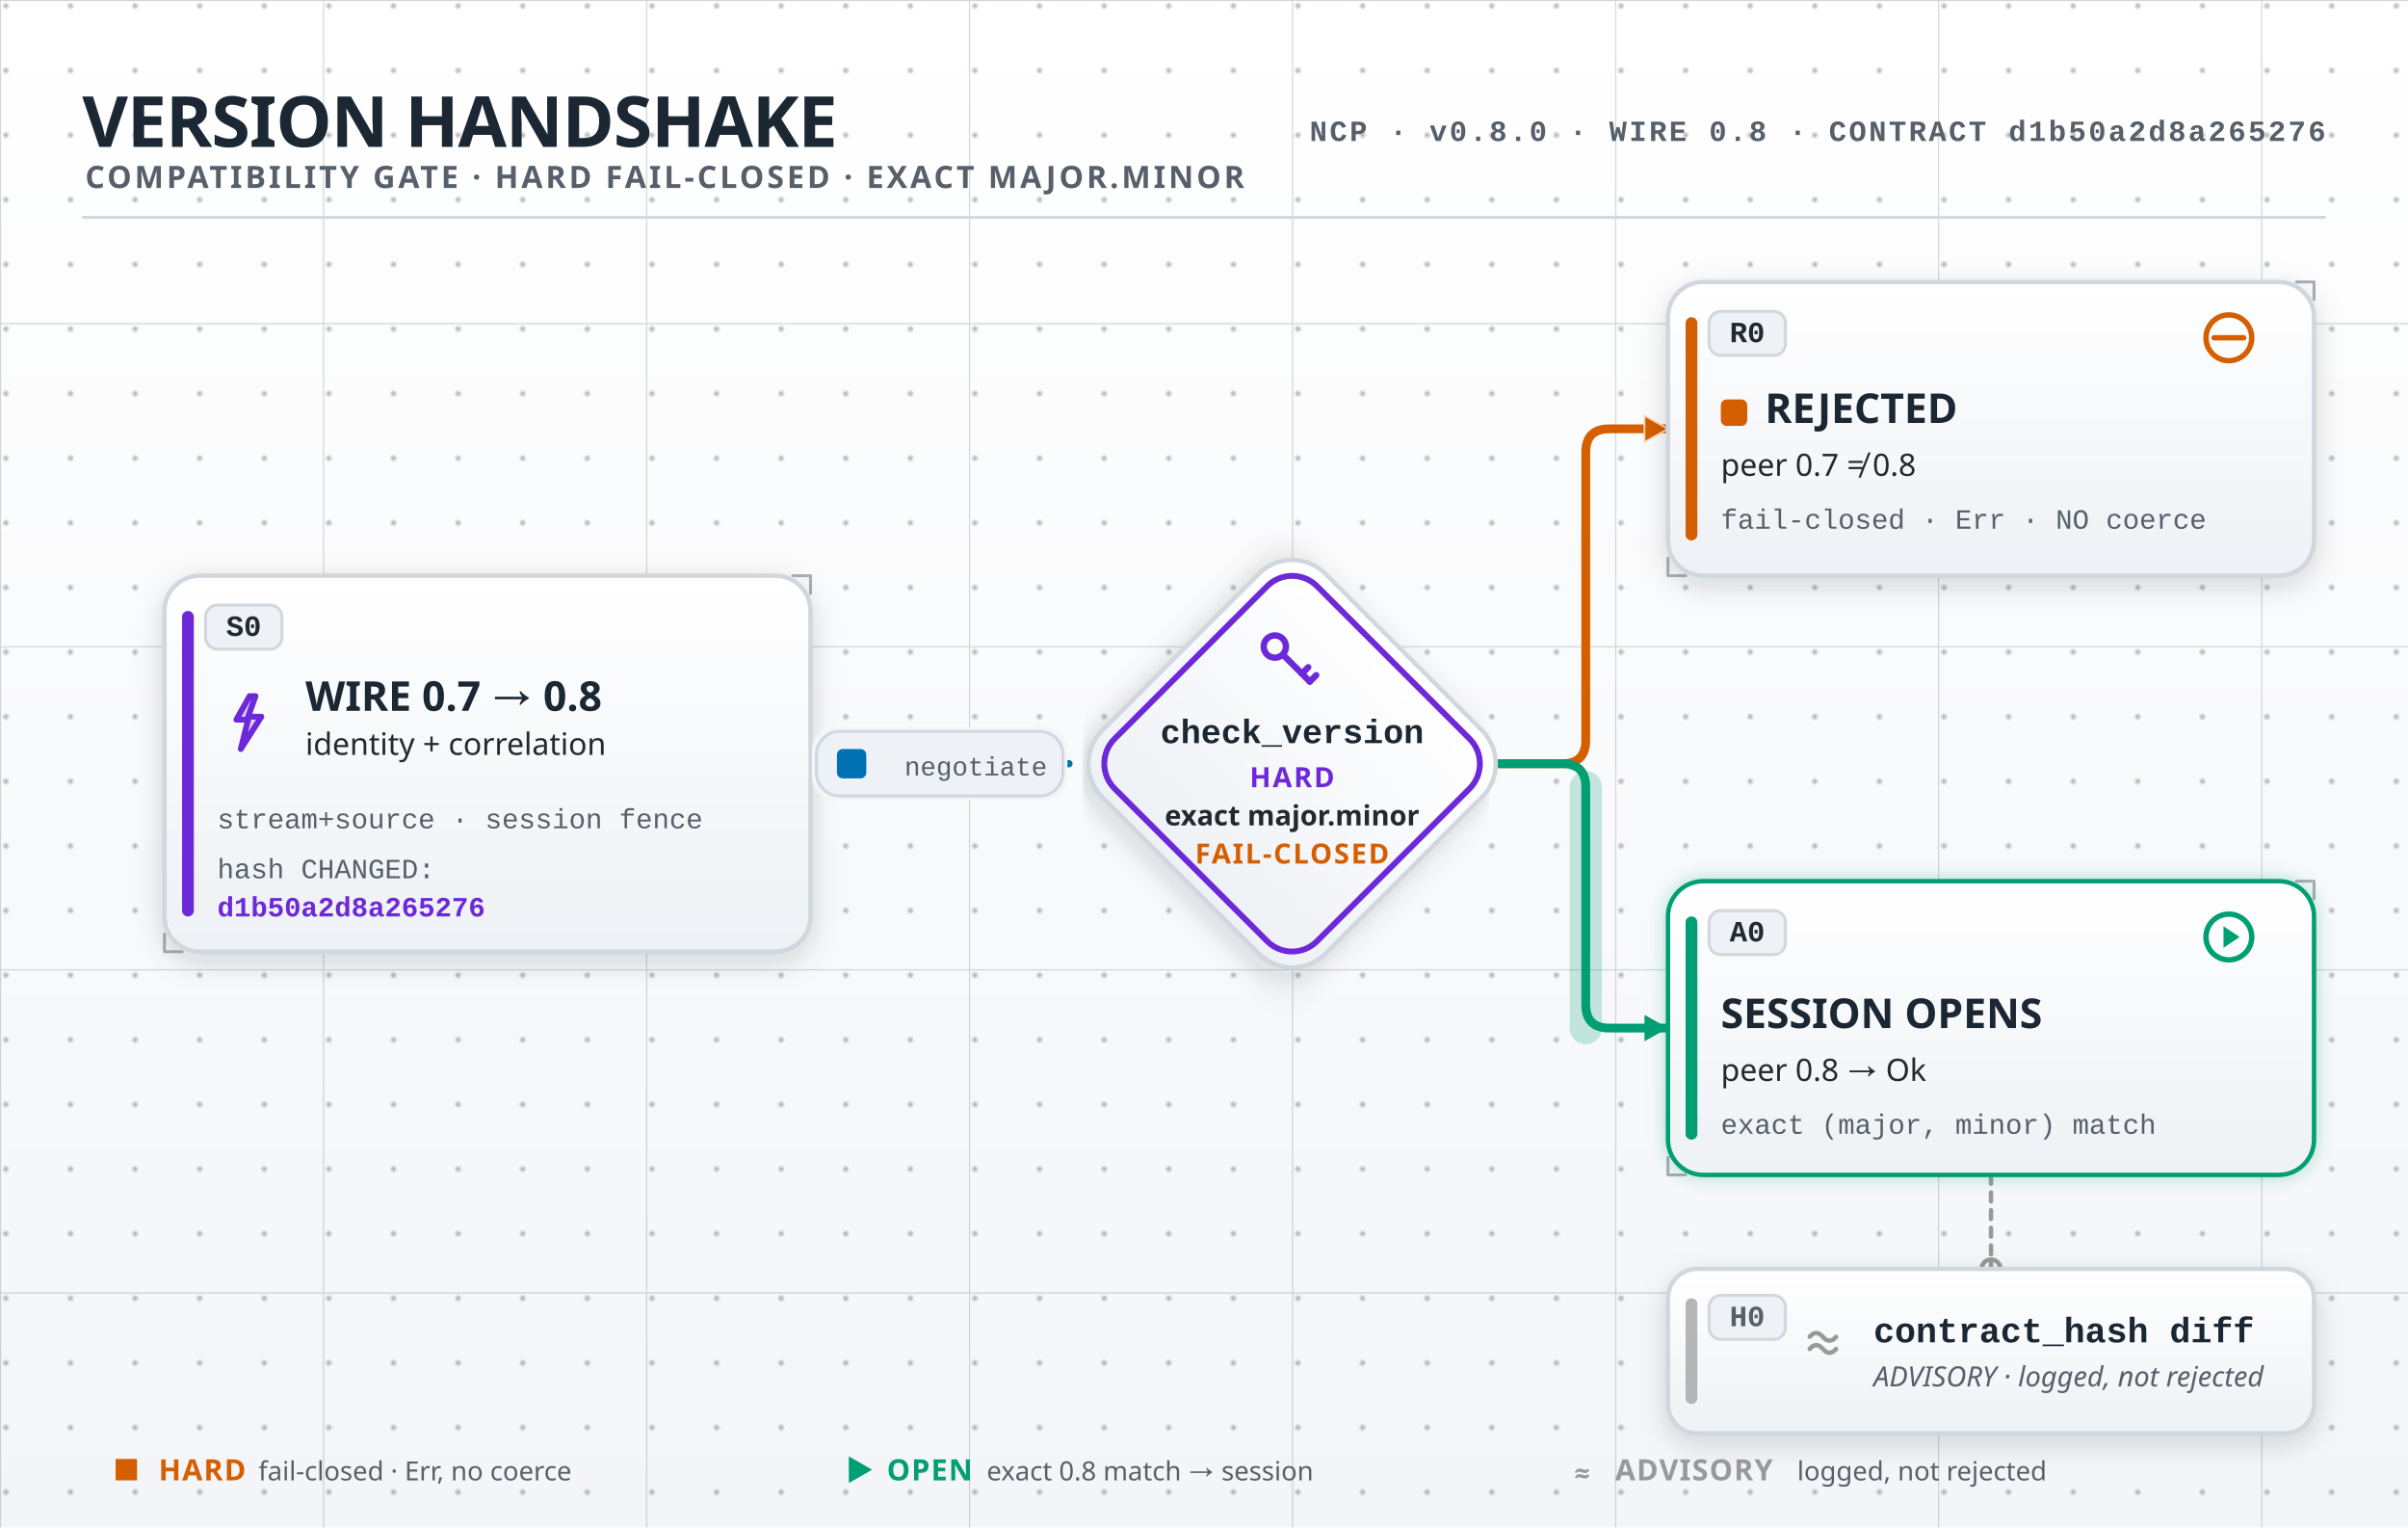
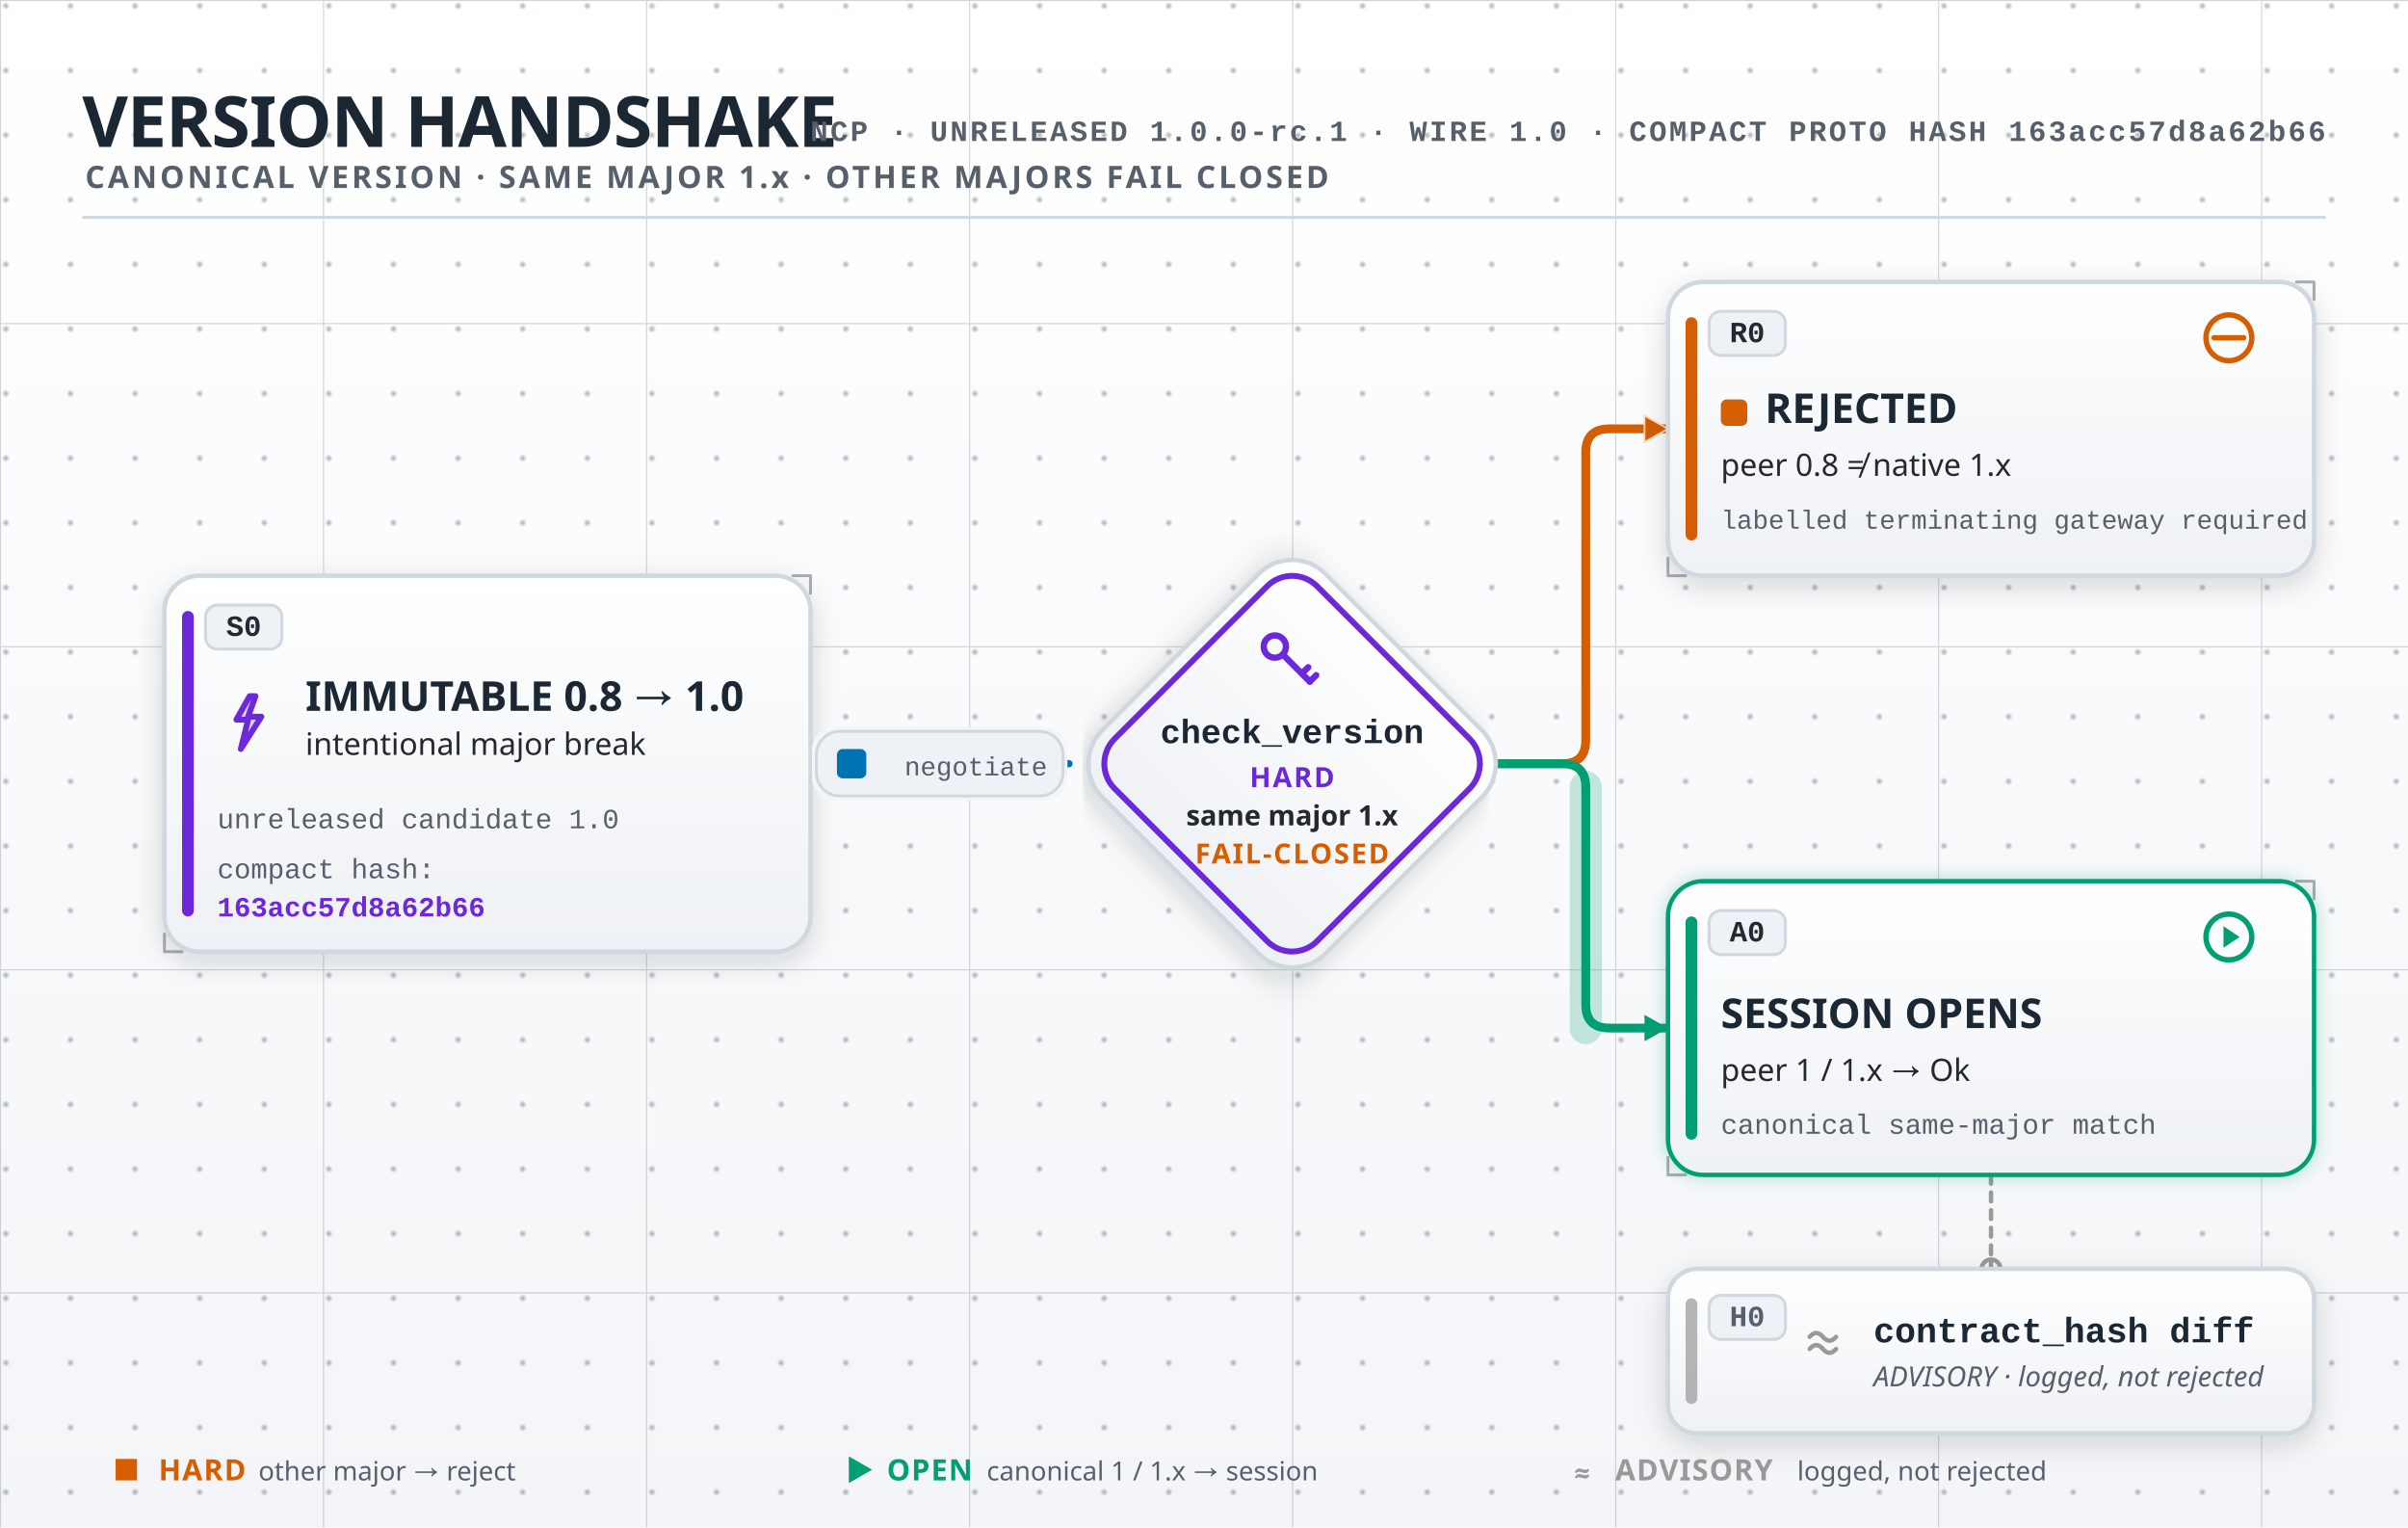
<svg xmlns="http://www.w3.org/2000/svg" width="820" height="520" viewBox="0 0 820 520" font-family="-apple-system, BlinkMacSystemFont, 'Segoe UI', 'Noto Sans', Helvetica, Arial, sans-serif" role="img">
  <defs>
    <linearGradient id="pageBg" x1="0" y1="0" x2="0" y2="1">
      <stop offset="0" stop-color="#ffffff" />
      <stop offset="1" stop-color="#f3f5f8" />
    </linearGradient>
    <linearGradient id="surface" x1="0" y1="0" x2="0" y2="1">
      <stop offset="0" stop-color="#ffffff" />
      <stop offset="1" stop-color="#eef1f5" />
    </linearGradient>
    <linearGradient id="busAction" x1="0" y1="0" x2="1" y2="0">
      <stop offset="0" stop-color="#D55E00" stop-opacity="1" />
      <stop offset="0.5" stop-color="#D55E00" stop-opacity="1" />
      <stop offset="1" stop-color="#b94f00" stop-opacity="1" />
    </linearGradient>
    <linearGradient id="contractHero" x1="0" y1="0" x2="1" y2="1">
      <stop offset="0" stop-color="#6D28D9" />
      <stop offset="1" stop-color="#5b21b6" />
    </linearGradient>
    <radialGradient id="gridDot" cx="0.5" cy="0.5" r="0.5">
      <stop offset="0" stop-color="#57606a" stop-opacity="0.5" />
      <stop offset="1" stop-color="#57606a" stop-opacity="0" />
    </radialGradient>
    <pattern id="grid" width="22" height="22" patternUnits="userSpaceOnUse">
      <circle cx="2" cy="2" r="1.4" fill="url(#gridDot)" />
    </pattern>
    <pattern id="gridMajor" width="110" height="110" patternUnits="userSpaceOnUse">
      <path d="M110 0H0V110" fill="none" stroke="#57606a" stroke-width="0.75" stroke-opacity="0.26" />
    </pattern>
    <filter id="soft" x="-40%" y="-40%" width="180%" height="180%" color-interpolation-filters="sRGB">
      <feDropShadow dx="0" dy="3" stdDeviation="5" flood-color="#1b2733" flood-opacity="0.18" />
    </filter>
    <filter id="halo" x="-60%" y="-60%" width="220%" height="220%" color-interpolation-filters="sRGB">
      <feGaussianBlur stdDeviation="3" />
    </filter>
    <filter id="glow" x="-90%" y="-90%" width="280%" height="280%" color-interpolation-filters="sRGB">
      <feGaussianBlur in="SourceAlpha" stdDeviation="3.4" result="b" />
      <feFlood flood-color="#D55E00" flood-opacity="0.4" />
      <feComposite in2="b" operator="in" result="g" />
      <feMerge>
        <feMergeNode in="g" />
        <feMergeNode in="SourceGraphic" />
      </feMerge>
    </filter>
    <marker id="arrowAction" markerUnits="userSpaceOnUse" markerWidth="12" markerHeight="12" refX="9" refY="5.5" orient="auto">
      <path d="M1,1 L9,5.5 L1,10 Z" fill="#D55E00" />
    </marker>
    <marker id="arrowControl" markerUnits="userSpaceOnUse" markerWidth="12" markerHeight="12" refX="9" refY="5.5" orient="auto">
      <path d="M1,1 L9,5.5 L1,10 Z" fill="#0072B2" />
    </marker>
    <marker id="replyControl" markerUnits="userSpaceOnUse" markerWidth="12" markerHeight="12" refX="9" refY="5.5" orient="auto">
      <path d="M2,1.5 L9,5.5 L2,9.5" fill="none" stroke="#0072B2" stroke-width="1.7" stroke-linecap="round" stroke-linejoin="round" />
    </marker>
    <marker id="arrowPercep" markerUnits="userSpaceOnUse" markerWidth="12" markerHeight="12" refX="9" refY="5.5" orient="auto">
      <path d="M1,1 L9,5.5 L1,10 Z" fill="#56B4E9" />
    </marker>
    <marker id="tapObserve" markerUnits="userSpaceOnUse" markerWidth="10" markerHeight="10" refX="5" refY="5" orient="auto">
      <circle cx="5" cy="5" r="3.2" fill="none" stroke="#999999" stroke-width="1.5" />
    </marker>
    <marker id="arrowContract" markerUnits="userSpaceOnUse" markerWidth="12" markerHeight="12" refX="9" refY="5.5" orient="auto">
      <path d="M1,1 L9,5.5 L1,10 Z" fill="#6D28D9" />
    </marker>
    <marker id="submoduleArrow" markerUnits="userSpaceOnUse" markerWidth="12" markerHeight="12" refX="9" refY="5.5" orient="auto">
      <path d="M2,1.5 L9,5.5 L2,9.5" fill="none" stroke="#999999" stroke-width="1.7" stroke-linecap="round" stroke-linejoin="round" />
    </marker>
    <marker id="arrowActive" markerUnits="userSpaceOnUse" markerWidth="12" markerHeight="12" refX="9" refY="5.5" orient="auto">
      <path d="M1,1 L9,5.5 L1,10 Z" fill="#009E73" />
    </marker>
    <marker id="arrowEstop" markerUnits="userSpaceOnUse" markerWidth="12" markerHeight="12" refX="9" refY="5.5" orient="auto">
      <path d="M1,1 L9,5.5 L1,10 Z" fill="#D55E00" stroke="#ffd9c2" stroke-width="0.6" />
    </marker>
    <marker id="arrowHold" markerUnits="userSpaceOnUse" markerWidth="12" markerHeight="12" refX="9" refY="5.5" orient="auto">
      <path d="M1,1 L9,5.5 L1,10 Z" fill="#E69F00" />
    </marker>
    <marker id="arrowMut" markerUnits="userSpaceOnUse" markerWidth="12" markerHeight="12" refX="9" refY="5.5" orient="auto">
      <path d="M1,1 L9,5.5 L1,10 Z" fill="#57606a" />
    </marker>
    <marker id="arrowConfig" markerUnits="userSpaceOnUse" markerWidth="12" markerHeight="12" refX="9" refY="5.5" orient="auto">
      <path d="M1,1 L9,5.5 L1,10 Z" fill="#CC79A7" />
    </marker>
    <filter id="glowContract" x="-90%" y="-90%" width="280%" height="280%" color-interpolation-filters="sRGB">
      <feGaussianBlur in="SourceAlpha" stdDeviation="3.4" result="b" />
      <feFlood flood-color="#6D28D9" flood-opacity="0.4" />
      <feComposite in2="b" operator="in" result="g" />
      <feMerge>
        <feMergeNode in="g" />
        <feMergeNode in="SourceGraphic" />
      </feMerge>
    </filter>
    <filter id="glowActive" x="-90%" y="-90%" width="280%" height="280%" color-interpolation-filters="sRGB">
      <feGaussianBlur in="SourceAlpha" stdDeviation="3.4" result="b" />
      <feFlood flood-color="#009E73" flood-opacity="0.4" />
      <feComposite in2="b" operator="in" result="g" />
      <feMerge>
        <feMergeNode in="g" />
        <feMergeNode in="SourceGraphic" />
      </feMerge>
    </filter>
  </defs>
  <rect x="0" y="0" width="820" height="520" rx="0" fill="url(#pageBg)" />
  <rect x="0" y="0" width="820" height="520" rx="0" fill="url(#gridMajor)" />
  <rect x="0" y="0" width="820" height="520" rx="0" fill="url(#grid)" />
  <text x="28" y="50" font-family="-apple-system, BlinkMacSystemFont, 'Segoe UI', 'Noto Sans', Helvetica, Arial, sans-serif" font-size="24" font-weight="800" font-style="normal" fill="#1b2733" text-anchor="start" letter-spacing="-0.3" text-rendering="geometricPrecision">VERSION HANDSHAKE</text>
-   <text x="29" y="64" font-family="-apple-system, BlinkMacSystemFont, 'Segoe UI', 'Noto Sans', Helvetica, Arial, sans-serif" font-size="10.5" font-weight="600" font-style="normal" fill="#57606a" text-anchor="start" letter-spacing="1.0" text-rendering="geometricPrecision">COMPATIBILITY GATE  ·  HARD FAIL-CLOSED  ·  EXACT MAJOR.MINOR</text>
+   <text x="29" y="64" font-family="-apple-system, BlinkMacSystemFont, 'Segoe UI', 'Noto Sans', Helvetica, Arial, sans-serif" font-size="10.5" font-weight="600" font-style="normal" fill="#57606a" text-anchor="start" letter-spacing="1.0" text-rendering="geometricPrecision">CANONICAL VERSION  ·  SAME MAJOR 1.x  ·  OTHER MAJORS FAIL CLOSED</text>
  <line x1="28" y1="74" x2="792" y2="74" stroke="#d0d7de" stroke-width="1" stroke-linecap="butt" />
-   <text x="792" y="48" font-family="ui-monospace, SFMono-Regular, 'SF Mono', Menlo, Consolas, 'Liberation Mono', monospace" font-size="10" font-weight="600" font-style="normal" fill="#57606a" text-anchor="end" letter-spacing="0.8" text-rendering="geometricPrecision">NCP · v0.8.0 · WIRE 0.8 · CONTRACT d1b50a2d8a265276</text>
+   <text x="792" y="48" font-family="ui-monospace, SFMono-Regular, 'SF Mono', Menlo, Consolas, 'Liberation Mono', monospace" font-size="10" font-weight="600" font-style="normal" fill="#57606a" text-anchor="end" letter-spacing="0.8" text-rendering="geometricPrecision">NCP · UNRELEASED 1.0.0-rc.1 · WIRE 1.0 · COMPACT PROTO HASH 163acc57d8a62b66</text>
  <path d="M276,260 L364,260" fill="none" stroke="#0072B2" stroke-width="2.5" stroke-linecap="round" stroke-linejoin="round" marker-end="url(#arrowControl)" />
  <line x1="300" y1="256" x2="300" y2="264" stroke="#0072B2" stroke-width="1" stroke-linecap="round" stroke-opacity="0.7" />
  <line x1="324" y1="256" x2="324" y2="264" stroke="#0072B2" stroke-width="1" stroke-linecap="round" stroke-opacity="0.7" />
  <line x1="348" y1="256" x2="348" y2="264" stroke="#0072B2" stroke-width="1" stroke-linecap="round" stroke-opacity="0.7" />
  <path d="M508,260 L532,260 Q540,260 540,252 L540,154 Q540,146 548,146 L568,146" fill="none" stroke="#D55E00" stroke-width="3" stroke-linecap="round" stroke-linejoin="round" marker-end="url(#arrowEstop)" />
  <line x1="540" y1="268" x2="540" y2="350" stroke="#009E73" stroke-width="11" stroke-linecap="round" stroke-opacity="0.22" />
  <path d="M508,260 L532,260 Q540,260 540,268 L540,342 Q540,350 548,350 L568,350" fill="none" stroke="#009E73" stroke-width="3" stroke-linecap="round" stroke-linejoin="round" marker-end="url(#arrowActive)" />
  <path d="M678,400 L678,432" fill="none" stroke="#999999" stroke-width="1.5" stroke-linecap="round" stroke-linejoin="round" stroke-dasharray="3 3" marker-end="url(#tapObserve)" />
  <rect x="56" y="196" width="220" height="128" rx="12" fill="url(#surface)" filter="url(#soft)" />
  <rect x="56" y="196" width="220" height="128" rx="12" fill="none" stroke="#d0d7de" stroke-width="1.5" />
  <rect x="62" y="208" width="4" height="104" rx="2" fill="#6D28D9" />
  <path d="M270,196 L276,196 L276,202" fill="none" stroke="#57606a" stroke-width="1" stroke-linecap="round" stroke-linejoin="round" stroke-opacity="0.5" />
  <path d="M56,318 L56,324 L62,324" fill="none" stroke="#57606a" stroke-width="1" stroke-linecap="round" stroke-linejoin="round" stroke-opacity="0.5" />
  <rect x="70" y="206" width="26" height="15" rx="4" fill="#eef1f5" stroke="#d0d7de" stroke-width="1" />
  <text x="83" y="216.5" font-family="ui-monospace, SFMono-Regular, 'SF Mono', Menlo, Consolas, 'Liberation Mono', monospace" font-size="10" font-weight="700" font-style="normal" fill="#24292f" text-anchor="middle" text-rendering="geometricPrecision">S0</text>
  <g transform="translate(72,234) scale(1)" fill="none" stroke="#6D28D9" stroke-width="2" stroke-linecap="round" stroke-linejoin="round">
    <path d="M13 3 L8.5 11 H12.5 L10 21 L17 10 H12.5 L15 3 Z" fill="#6D28D9" fill-opacity="0.18" />
  </g>
-   <text x="104" y="242" font-family="-apple-system, BlinkMacSystemFont, 'Segoe UI', 'Noto Sans', Helvetica, Arial, sans-serif" font-size="14" font-weight="700" font-style="normal" fill="#1b2733" text-anchor="start" text-rendering="geometricPrecision">WIRE 0.7 → 0.8</text>
-   <text x="104" y="257" font-family="-apple-system, BlinkMacSystemFont, 'Segoe UI', 'Noto Sans', Helvetica, Arial, sans-serif" font-size="10.5" font-weight="500" font-style="normal" fill="#24292f" text-anchor="start" text-rendering="geometricPrecision">identity + correlation</text>
-   <text x="74" y="282" font-family="ui-monospace, SFMono-Regular, 'SF Mono', Menlo, Consolas, 'Liberation Mono', monospace" font-size="9.5" font-weight="500" font-style="normal" fill="#57606a" text-anchor="start" text-rendering="geometricPrecision">stream+source · session fence</text>
-   <text x="74" y="299" font-family="ui-monospace, SFMono-Regular, 'SF Mono', Menlo, Consolas, 'Liberation Mono', monospace" font-size="9.5" font-weight="500" font-style="normal" fill="#57606a" text-anchor="start" text-rendering="geometricPrecision">hash CHANGED:</text>
-   <text x="74" y="312" font-family="ui-monospace, SFMono-Regular, 'SF Mono', Menlo, Consolas, 'Liberation Mono', monospace" font-size="9.5" font-weight="700" font-style="normal" fill="#6D28D9" text-anchor="start" text-rendering="geometricPrecision">d1b50a2d8a265276</text>
+   <text x="104" y="242" font-family="-apple-system, BlinkMacSystemFont, 'Segoe UI', 'Noto Sans', Helvetica, Arial, sans-serif" font-size="14" font-weight="700" font-style="normal" fill="#1b2733" text-anchor="start" text-rendering="geometricPrecision">IMMUTABLE 0.8 → 1.0</text>
+   <text x="104" y="257" font-family="-apple-system, BlinkMacSystemFont, 'Segoe UI', 'Noto Sans', Helvetica, Arial, sans-serif" font-size="10.5" font-weight="500" font-style="normal" fill="#24292f" text-anchor="start" text-rendering="geometricPrecision">intentional major break</text>
+   <text x="74" y="282" font-family="ui-monospace, SFMono-Regular, 'SF Mono', Menlo, Consolas, 'Liberation Mono', monospace" font-size="9.5" font-weight="500" font-style="normal" fill="#57606a" text-anchor="start" text-rendering="geometricPrecision">unreleased candidate 1.0</text>
+   <text x="74" y="299" font-family="ui-monospace, SFMono-Regular, 'SF Mono', Menlo, Consolas, 'Liberation Mono', monospace" font-size="9.5" font-weight="500" font-style="normal" fill="#57606a" text-anchor="start" text-rendering="geometricPrecision">compact hash:</text>
+   <text x="74" y="312" font-family="ui-monospace, SFMono-Regular, 'SF Mono', Menlo, Consolas, 'Liberation Mono', monospace" font-size="9.5" font-weight="700" font-style="normal" fill="#6D28D9" text-anchor="start" text-rendering="geometricPrecision">163acc57d8a62b66</text>
  <g transform="rotate(45 440 260)">
    <rect x="386.268" y="206.268" width="107.464" height="107.464" rx="16" fill="url(#surface)" filter="url(#soft)" />
    <rect x="386.268" y="206.268" width="107.464" height="107.464" rx="16" fill="none" stroke="#d0d7de" stroke-width="1.5" />
    <rect x="391.268" y="211.268" width="97.464" height="97.464" rx="12" fill="none" stroke="#6D28D9" stroke-width="2" fill-opacity="0.85" />
  </g>
  <g transform="translate(426,212) scale(1.0833)" fill="none" stroke="#6D28D9" stroke-width="2" stroke-linecap="round" stroke-linejoin="round">
    <circle cx="7.5" cy="7.5" r="3.5" />
    <path d="M10 10l8.5 8.5" />
    <path d="M16 16l2-2M18.5 18.5l2-2" />
  </g>
  <text x="440" y="253" font-family="ui-monospace, SFMono-Regular, 'SF Mono', Menlo, Consolas, 'Liberation Mono', monospace" font-size="11.5" font-weight="700" font-style="normal" fill="#1b2733" text-anchor="middle" text-rendering="geometricPrecision">check_version</text>
  <text x="440" y="268" font-family="-apple-system, BlinkMacSystemFont, 'Segoe UI', 'Noto Sans', Helvetica, Arial, sans-serif" font-size="9.5" font-weight="700" font-style="normal" fill="#6D28D9" text-anchor="middle" letter-spacing="0.6" text-rendering="geometricPrecision">HARD</text>
-   <text x="440" y="281" font-family="-apple-system, BlinkMacSystemFont, 'Segoe UI', 'Noto Sans', Helvetica, Arial, sans-serif" font-size="9.5" font-weight="600" font-style="normal" fill="#24292f" text-anchor="middle" text-rendering="geometricPrecision">exact major.minor</text>
+   <text x="440" y="281" font-family="-apple-system, BlinkMacSystemFont, 'Segoe UI', 'Noto Sans', Helvetica, Arial, sans-serif" font-size="9.5" font-weight="600" font-style="normal" fill="#24292f" text-anchor="middle" text-rendering="geometricPrecision">same major 1.x</text>
  <text x="440" y="294" font-family="-apple-system, BlinkMacSystemFont, 'Segoe UI', 'Noto Sans', Helvetica, Arial, sans-serif" font-size="9.5" font-weight="700" font-style="normal" fill="#D55E00" text-anchor="middle" letter-spacing="0.6" text-rendering="geometricPrecision">FAIL-CLOSED</text>
  <rect x="568" y="96" width="220" height="100" rx="12" fill="url(#surface)" filter="url(#soft)" />
  <rect x="568" y="96" width="220" height="100" rx="12" fill="none" stroke="#d0d7de" stroke-width="1.5" />
  <rect x="574" y="108" width="4" height="76" rx="2" fill="#D55E00" />
  <path d="M782,96 L788,96 L788,102" fill="none" stroke="#57606a" stroke-width="1" stroke-linecap="round" stroke-linejoin="round" stroke-opacity="0.5" />
  <path d="M568,190 L568,196 L574,196" fill="none" stroke="#57606a" stroke-width="1" stroke-linecap="round" stroke-linejoin="round" stroke-opacity="0.5" />
  <rect x="582" y="106" width="26" height="15" rx="4" fill="#eef1f5" stroke="#d0d7de" stroke-width="1" />
  <text x="595" y="116.5" font-family="ui-monospace, SFMono-Regular, 'SF Mono', Menlo, Consolas, 'Liberation Mono', monospace" font-size="10" font-weight="700" font-style="normal" fill="#24292f" text-anchor="middle" text-rendering="geometricPrecision">R0</text>
  <g transform="translate(748,104) scale(0.9167)" fill="none" stroke="#D55E00" stroke-width="2" stroke-linecap="round" stroke-linejoin="round">
    <circle cx="12" cy="12" r="8.5" />
    <path d="M6.5 12 H17.5" />
  </g>
  <rect x="586" y="136" width="9" height="9" rx="2" fill="#D55E00" />
  <text x="601" y="144" font-family="-apple-system, BlinkMacSystemFont, 'Segoe UI', 'Noto Sans', Helvetica, Arial, sans-serif" font-size="14" font-weight="700" font-style="normal" fill="#1b2733" text-anchor="start" text-rendering="geometricPrecision">REJECTED</text>
-   <text x="586" y="162" font-family="-apple-system, BlinkMacSystemFont, 'Segoe UI', 'Noto Sans', Helvetica, Arial, sans-serif" font-size="10.5" font-weight="500" font-style="normal" fill="#24292f" text-anchor="start" text-rendering="geometricPrecision">peer 0.7 ≠ 0.8</text>
-   <text x="586" y="180" font-family="ui-monospace, SFMono-Regular, 'SF Mono', Menlo, Consolas, 'Liberation Mono', monospace" font-size="9.5" font-weight="500" font-style="normal" fill="#57606a" text-anchor="start" text-rendering="geometricPrecision">fail-closed · Err · NO coerce</text>
+   <text x="586" y="162" font-family="-apple-system, BlinkMacSystemFont, 'Segoe UI', 'Noto Sans', Helvetica, Arial, sans-serif" font-size="10.5" font-weight="500" font-style="normal" fill="#24292f" text-anchor="start" text-rendering="geometricPrecision">peer 0.8 ≠ native 1.x</text>
+   <text x="586" y="180" font-family="ui-monospace, SFMono-Regular, 'SF Mono', Menlo, Consolas, 'Liberation Mono', monospace" font-size="9" font-weight="500" font-style="normal" fill="#57606a" text-anchor="start" text-rendering="geometricPrecision">labelled terminating gateway required</text>
  <rect x="568" y="300" width="220" height="100" rx="12" fill="url(#surface)" filter="url(#glowActive)" />
  <rect x="568" y="300" width="220" height="100" rx="12" fill="none" stroke="#009E73" stroke-width="1.5" />
  <rect x="574" y="312" width="4" height="76" rx="2" fill="#009E73" />
  <path d="M782,300 L788,300 L788,306" fill="none" stroke="#57606a" stroke-width="1" stroke-linecap="round" stroke-linejoin="round" stroke-opacity="0.5" />
  <path d="M568,394 L568,400 L574,400" fill="none" stroke="#57606a" stroke-width="1" stroke-linecap="round" stroke-linejoin="round" stroke-opacity="0.5" />
  <rect x="582" y="310" width="26" height="15" rx="4" fill="#eef1f5" stroke="#d0d7de" stroke-width="1" />
  <text x="595" y="320.5" font-family="ui-monospace, SFMono-Regular, 'SF Mono', Menlo, Consolas, 'Liberation Mono', monospace" font-size="10" font-weight="700" font-style="normal" fill="#24292f" text-anchor="middle" text-rendering="geometricPrecision">A0</text>
  <g transform="translate(748,308) scale(0.9167)" fill="none" stroke="#009E73" stroke-width="2" stroke-linecap="round" stroke-linejoin="round">
    <circle cx="12" cy="12" r="8.5" />
    <path d="M10 8 L16 12 L10 16 Z" fill="#009E73" stroke="none" />
  </g>
  <text x="586" y="350" font-family="-apple-system, BlinkMacSystemFont, 'Segoe UI', 'Noto Sans', Helvetica, Arial, sans-serif" font-size="14" font-weight="700" font-style="normal" fill="#1b2733" text-anchor="start" text-rendering="geometricPrecision">SESSION OPENS</text>
-   <text x="586" y="368" font-family="-apple-system, BlinkMacSystemFont, 'Segoe UI', 'Noto Sans', Helvetica, Arial, sans-serif" font-size="10.5" font-weight="500" font-style="normal" fill="#24292f" text-anchor="start" text-rendering="geometricPrecision">peer 0.8 → Ok</text>
-   <text x="586" y="386" font-family="ui-monospace, SFMono-Regular, 'SF Mono', Menlo, Consolas, 'Liberation Mono', monospace" font-size="9.5" font-weight="500" font-style="normal" fill="#57606a" text-anchor="start" text-rendering="geometricPrecision">exact (major, minor) match</text>
+   <text x="586" y="368" font-family="-apple-system, BlinkMacSystemFont, 'Segoe UI', 'Noto Sans', Helvetica, Arial, sans-serif" font-size="10.5" font-weight="500" font-style="normal" fill="#24292f" text-anchor="start" text-rendering="geometricPrecision">peer 1 / 1.x → Ok</text>
+   <text x="586" y="386" font-family="ui-monospace, SFMono-Regular, 'SF Mono', Menlo, Consolas, 'Liberation Mono', monospace" font-size="9.5" font-weight="500" font-style="normal" fill="#57606a" text-anchor="start" text-rendering="geometricPrecision">canonical same-major match</text>
  <rect x="568" y="432" width="220" height="56" rx="10" fill="url(#surface)" filter="url(#soft)" />
  <rect x="568" y="432" width="220" height="56" rx="10" fill="none" stroke="#d0d7de" stroke-width="1.5" />
  <rect x="574" y="442" width="4" height="36" rx="2" fill="#999999" fill-opacity="0.7" />
  <rect x="582" y="441" width="26" height="15" rx="4" fill="#eef1f5" stroke="#d0d7de" stroke-width="1" />
  <text x="595" y="451.5" font-family="ui-monospace, SFMono-Regular, 'SF Mono', Menlo, Consolas, 'Liberation Mono', monospace" font-size="10" font-weight="700" font-style="normal" fill="#57606a" text-anchor="middle" text-rendering="geometricPrecision">H0</text>
  <g transform="translate(614,448) scale(0.75)" fill="none" stroke="#999999" stroke-width="2" stroke-linecap="round" stroke-linejoin="round">
    <path d="M3 9.5q3 -3.5 6 0t6 0" />
    <path d="M3 15q3 -3.5 6 0t6 0" />
  </g>
  <text x="638" y="457" font-family="ui-monospace, SFMono-Regular, 'SF Mono', Menlo, Consolas, 'Liberation Mono', monospace" font-size="12" font-weight="600" font-style="normal" fill="#1b2733" text-anchor="start" text-rendering="geometricPrecision">contract_hash diff</text>
  <text x="638" y="472" font-family="-apple-system, BlinkMacSystemFont, 'Segoe UI', 'Noto Sans', Helvetica, Arial, sans-serif" font-size="9.5" font-weight="500" font-style="italic" fill="#57606a" text-anchor="start" text-rendering="geometricPrecision">ADVISORY · logged, not rejected</text>
  <rect x="276.5" y="247.5" width="87" height="25" rx="8" fill="#f3f5f8" />
  <rect x="278.0" y="249.0" width="84" height="22" rx="8" fill="#eef1f5" stroke="#d0d7de" stroke-width="1" />
  <rect x="285.0" y="255.0" width="10" height="10" rx="2" fill="#0072B2" />
  <text x="300.0" y="264.0" font-family="-apple-system, BlinkMacSystemFont, 'Segoe UI', 'Noto Sans', Helvetica, Arial, sans-serif" font-size="9.5" font-weight="700" font-style="normal" fill="#0072B2" text-anchor="start" text-rendering="geometricPrecision" />
  <text x="308.0" y="264.0" font-family="ui-monospace, SFMono-Regular, 'SF Mono', Menlo, Consolas, 'Liberation Mono', monospace" font-size="9" font-weight="500" font-style="normal" fill="#57606a" text-anchor="start" text-rendering="geometricPrecision">negotiate</text>
  <text x="40" y="504" font-family="-apple-system, BlinkMacSystemFont, 'Segoe UI', 'Noto Sans', Helvetica, Arial, sans-serif" font-size="10" font-weight="700" font-style="normal" fill="#D55E00" text-anchor="start" text-rendering="geometricPrecision">■</text>
  <text x="54" y="504" font-family="-apple-system, BlinkMacSystemFont, 'Segoe UI', 'Noto Sans', Helvetica, Arial, sans-serif" font-size="10" font-weight="700" font-style="normal" fill="#D55E00" text-anchor="start" letter-spacing="0.4" text-rendering="geometricPrecision">HARD</text>
-   <text x="88" y="504" font-family="-apple-system, BlinkMacSystemFont, 'Segoe UI', 'Noto Sans', Helvetica, Arial, sans-serif" font-size="9" font-weight="500" font-style="normal" fill="#57606a" text-anchor="start" text-rendering="geometricPrecision">fail-closed · Err, no coerce</text>
+   <text x="88" y="504" font-family="-apple-system, BlinkMacSystemFont, 'Segoe UI', 'Noto Sans', Helvetica, Arial, sans-serif" font-size="9" font-weight="500" font-style="normal" fill="#57606a" text-anchor="start" text-rendering="geometricPrecision">other major → reject</text>
  <text x="288" y="504" font-family="-apple-system, BlinkMacSystemFont, 'Segoe UI', 'Noto Sans', Helvetica, Arial, sans-serif" font-size="10" font-weight="700" font-style="normal" fill="#009E73" text-anchor="start" text-rendering="geometricPrecision">▶</text>
  <text x="302" y="504" font-family="-apple-system, BlinkMacSystemFont, 'Segoe UI', 'Noto Sans', Helvetica, Arial, sans-serif" font-size="10" font-weight="700" font-style="normal" fill="#009E73" text-anchor="start" letter-spacing="0.4" text-rendering="geometricPrecision">OPEN</text>
-   <text x="336" y="504" font-family="-apple-system, BlinkMacSystemFont, 'Segoe UI', 'Noto Sans', Helvetica, Arial, sans-serif" font-size="9" font-weight="500" font-style="normal" fill="#57606a" text-anchor="start" text-rendering="geometricPrecision">exact 0.8 match → session</text>
+   <text x="336" y="504" font-family="-apple-system, BlinkMacSystemFont, 'Segoe UI', 'Noto Sans', Helvetica, Arial, sans-serif" font-size="9" font-weight="500" font-style="normal" fill="#57606a" text-anchor="start" text-rendering="geometricPrecision">canonical 1 / 1.x → session</text>
  <text x="536" y="504" font-family="-apple-system, BlinkMacSystemFont, 'Segoe UI', 'Noto Sans', Helvetica, Arial, sans-serif" font-size="10" font-weight="700" font-style="normal" fill="#999999" text-anchor="start" text-rendering="geometricPrecision">≈</text>
  <text x="550" y="504" font-family="-apple-system, BlinkMacSystemFont, 'Segoe UI', 'Noto Sans', Helvetica, Arial, sans-serif" font-size="10" font-weight="700" font-style="normal" fill="#999999" text-anchor="start" letter-spacing="0.4" text-rendering="geometricPrecision">ADVISORY</text>
  <text x="612" y="504" font-family="-apple-system, BlinkMacSystemFont, 'Segoe UI', 'Noto Sans', Helvetica, Arial, sans-serif" font-size="9" font-weight="500" font-style="normal" fill="#57606a" text-anchor="start" text-rendering="geometricPrecision">logged, not rejected</text>
</svg>
